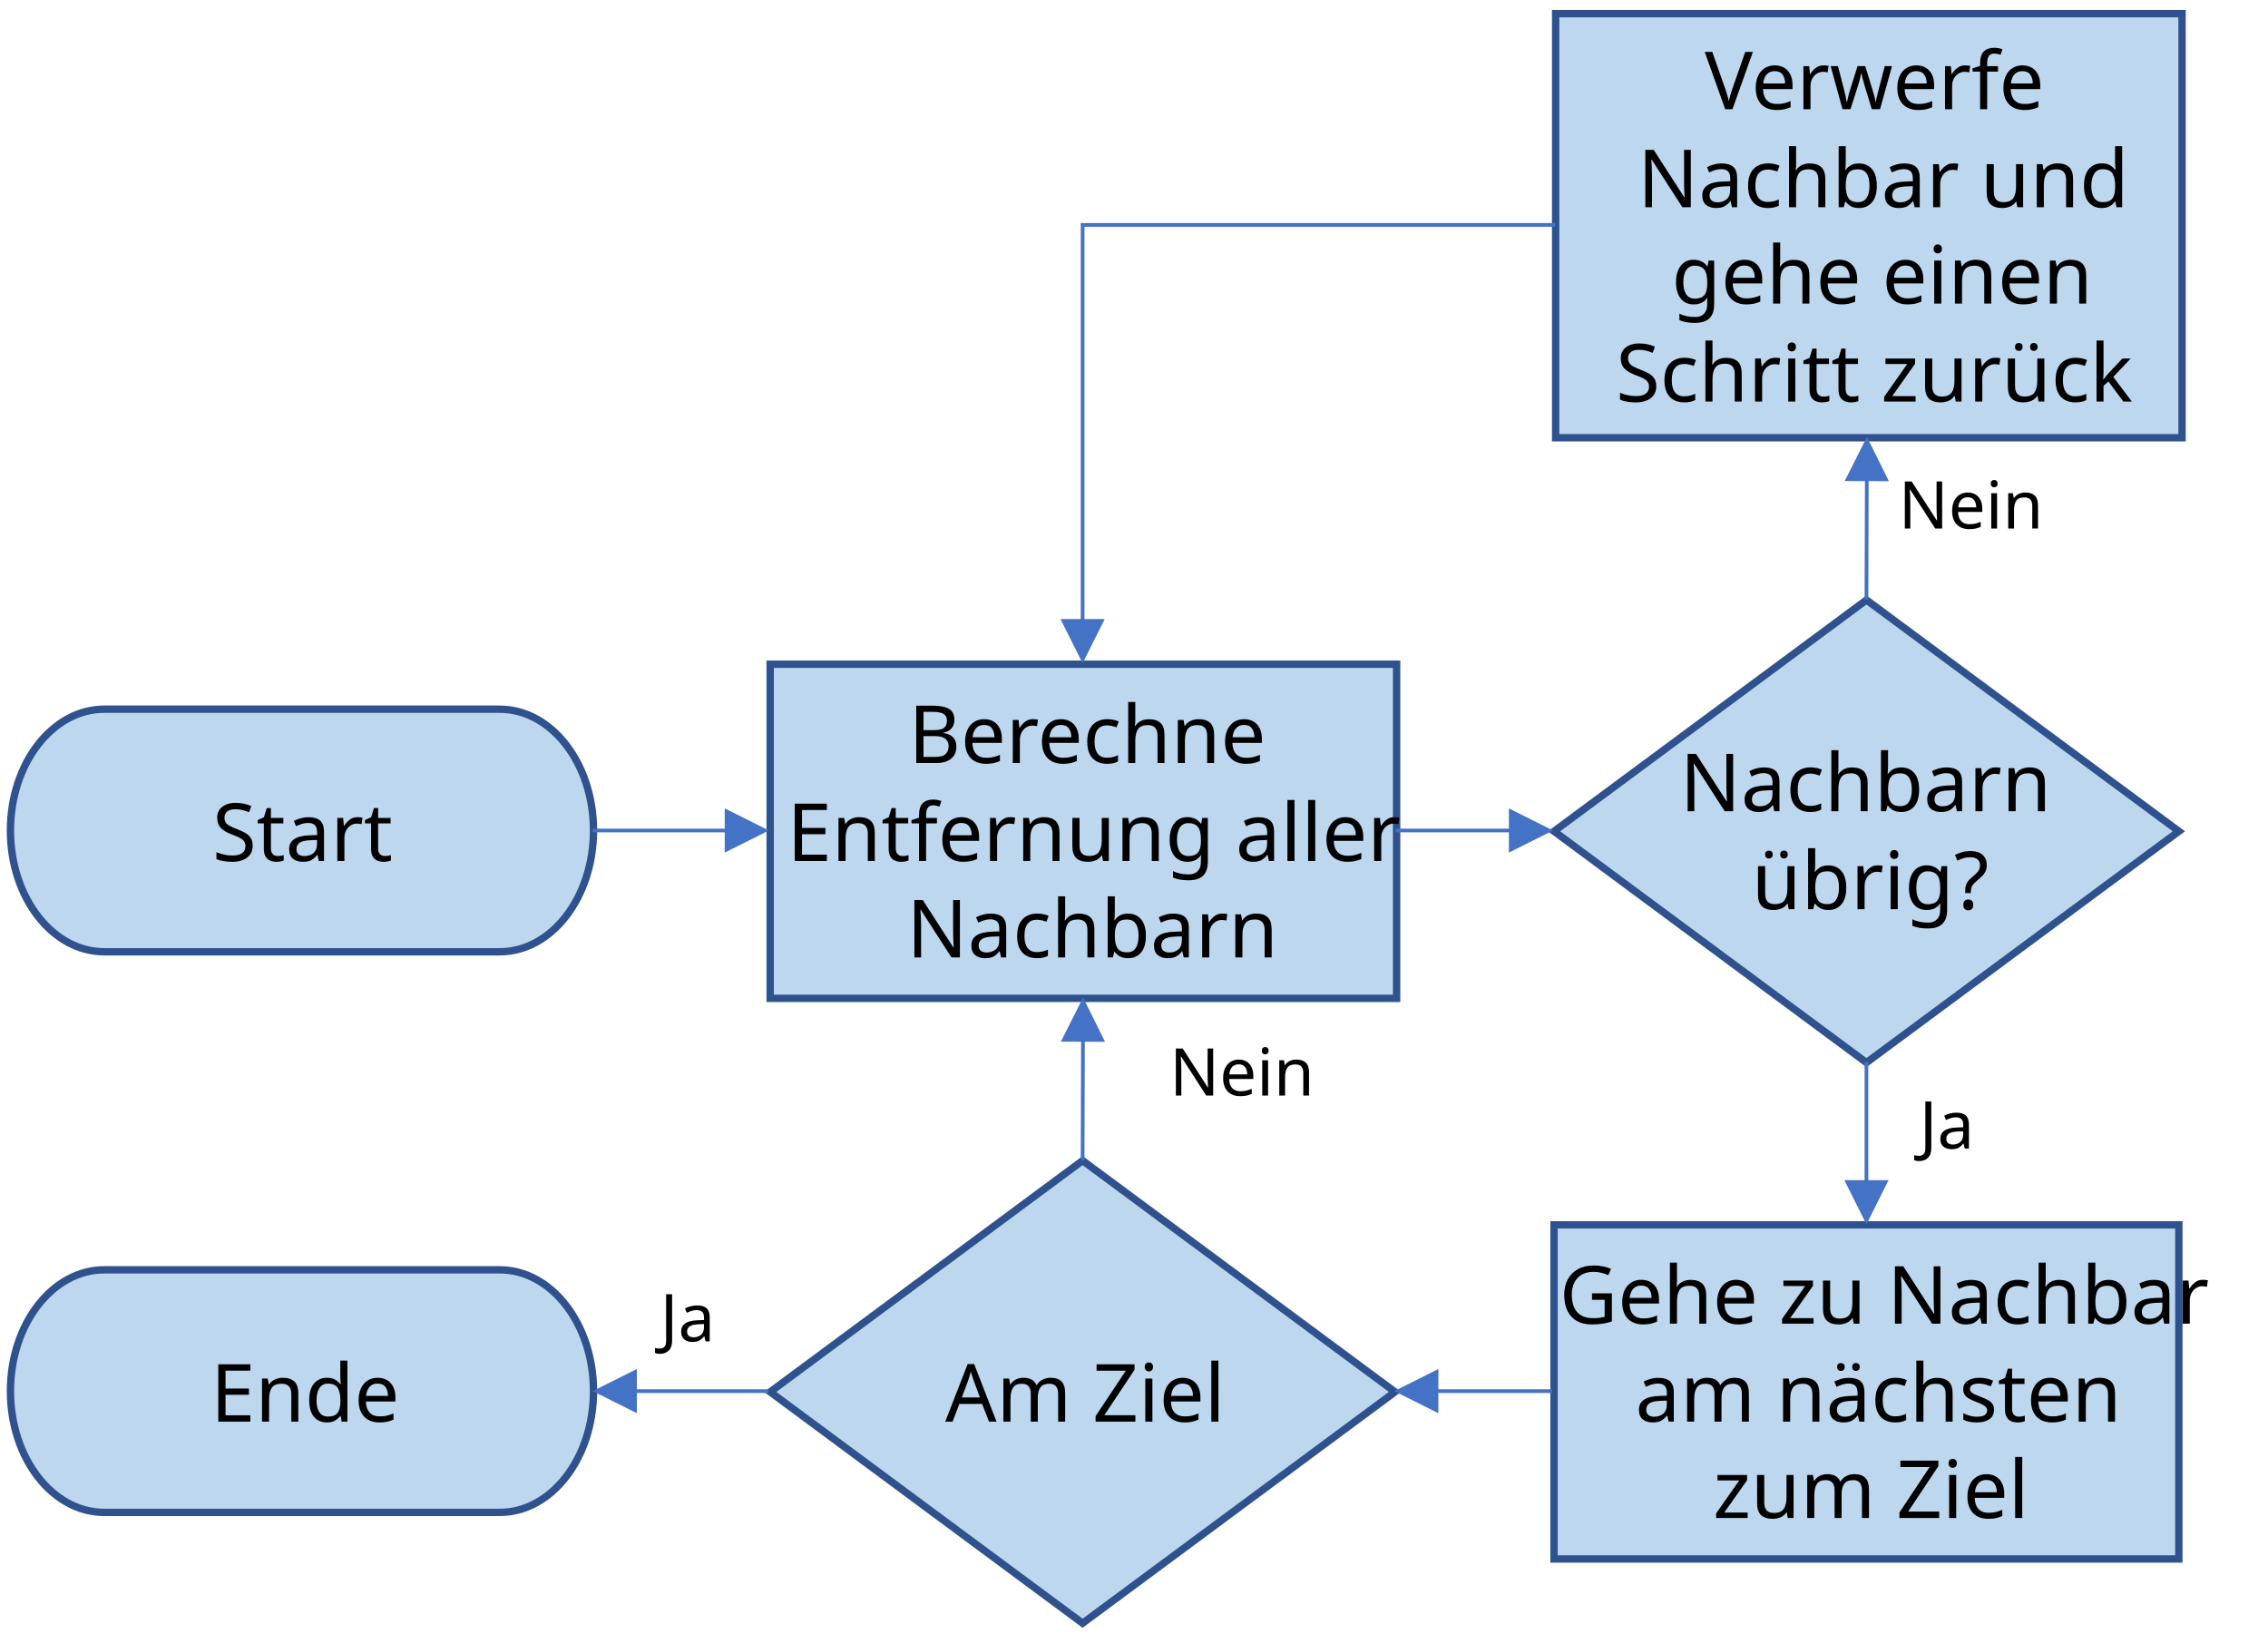
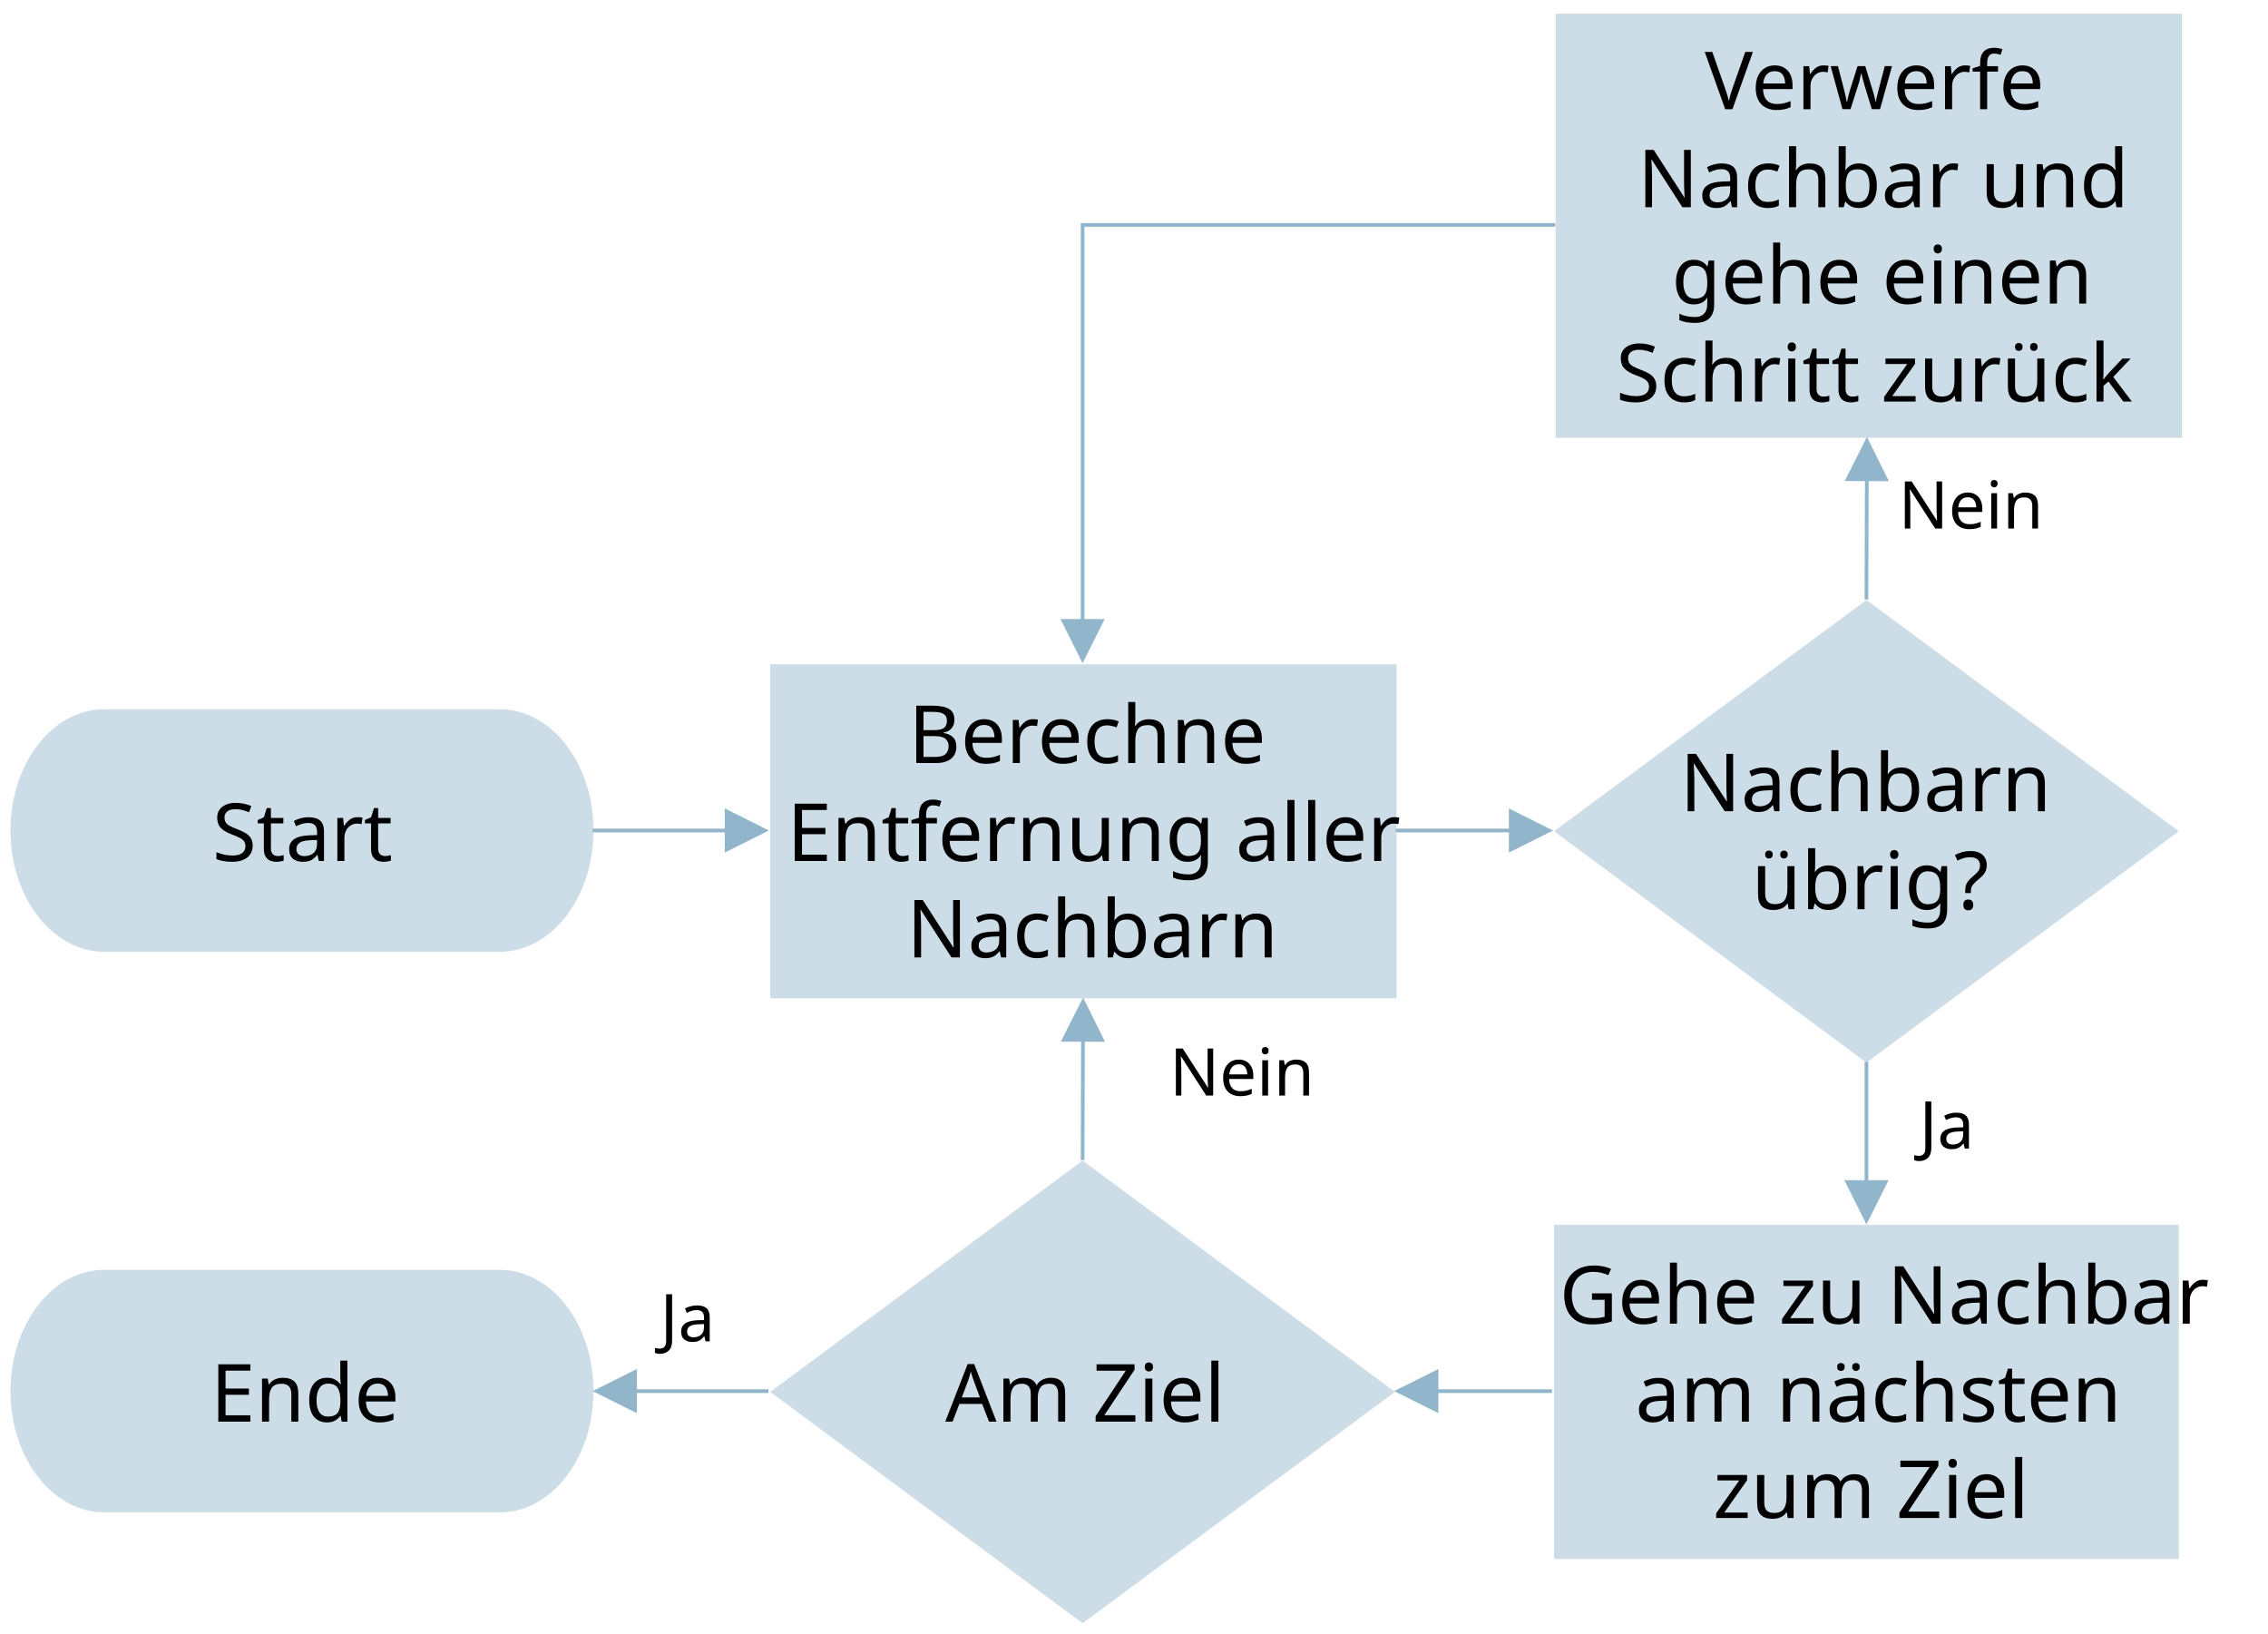
<svg xmlns="http://www.w3.org/2000/svg" width="1412" height="1017" xml:space="preserve" overflow="hidden">
  <g transform="translate(-238 -660)">
    <g>
-       <rect x="717.5" y="1073.5" width="390" height="208" stroke="#2F528F" stroke-width="4.583" stroke-linecap="butt" stroke-linejoin="miter" stroke-miterlimit="8" stroke-opacity="1" fill="#BDD7EE" fill-opacity="1" />
+       <rect x="717.5" y="1073.5" width="390" height="208" fill="#91B5CB" fill-opacity="0.45" />
      <text fill="#000000" fill-opacity="1" font-family="DIN Pro Regular,DIN Pro Regular_MSFontService,sans-serif" font-style="normal" font-variant="normal" font-weight="400" font-stretch="normal" font-size="50" text-anchor="start" direction="ltr" writing-mode="lr-tb" unicode-bidi="normal" text-decoration="none" transform="matrix(1 0 0 1 803.593 1135)">Berechne </text>
      <text fill="#000000" fill-opacity="1" font-family="DIN Pro Regular,DIN Pro Regular_MSFontService,sans-serif" font-style="normal" font-variant="normal" font-weight="400" font-stretch="normal" font-size="50" text-anchor="start" direction="ltr" writing-mode="lr-tb" unicode-bidi="normal" text-decoration="none" transform="matrix(1 0 0 1 727.968 1196)">Entfernung aller </text>
      <text fill="#000000" fill-opacity="1" font-family="DIN Pro Regular,DIN Pro Regular_MSFontService,sans-serif" font-style="normal" font-variant="normal" font-weight="400" font-stretch="normal" font-size="50" text-anchor="start" direction="ltr" writing-mode="lr-tb" unicode-bidi="normal" text-decoration="none" transform="matrix(1 0 0 1 802.447 1256)">Nachbarn</text>
-       <path d="M1205.5 1177.5 1400 1033.5 1594.5 1177.5 1400 1321.5Z" stroke="#2F528F" stroke-width="4.583" stroke-linecap="butt" stroke-linejoin="miter" stroke-miterlimit="8" stroke-opacity="1" fill="#BDD7EE" fill-rule="evenodd" fill-opacity="1" />
+       <path d="M1205.5 1177.5 1400 1033.5 1594.5 1177.5 1400 1321.5Z" fill-rule="evenodd" fill="#91B5CB" fill-opacity="0.45" />
      <text fill="#000000" fill-opacity="1" font-family="DIN Pro Regular,DIN Pro Regular_MSFontService,sans-serif" font-style="normal" font-variant="normal" font-weight="400" font-stretch="normal" font-size="50" text-anchor="start" direction="ltr" writing-mode="lr-tb" unicode-bidi="normal" text-decoration="none" transform="matrix(1 0 0 1 1283.85 1165)">Nachbarn </text>
      <text fill="#000000" fill-opacity="1" font-family="DIN Pro Regular,DIN Pro Regular_MSFontService,sans-serif" font-style="normal" font-variant="normal" font-weight="400" font-stretch="normal" font-size="50" text-anchor="start" direction="ltr" writing-mode="lr-tb" unicode-bidi="normal" text-decoration="none" transform="matrix(1 0 0 1 1328.54 1226)">übrig?</text>
-       <rect x="1205.5" y="1422.5" width="389" height="208" stroke="#2F528F" stroke-width="4.583" stroke-linecap="butt" stroke-linejoin="miter" stroke-miterlimit="8" stroke-opacity="1" fill="#BDD7EE" fill-opacity="1" />
+       <rect x="1205.5" y="1422.5" width="389" height="208" fill="#91B5CB" fill-opacity="0.45" />
      <text fill="#000000" fill-opacity="1" font-family="DIN Pro Regular,DIN Pro Regular_MSFontService,sans-serif" font-style="normal" font-variant="normal" font-weight="400" font-stretch="normal" font-size="50" text-anchor="start" direction="ltr" writing-mode="lr-tb" unicode-bidi="normal" text-decoration="none" transform="matrix(1 0 0 1 1208.8 1484)">Gehe zu Nachbar </text>
      <text fill="#000000" fill-opacity="1" font-family="DIN Pro Regular,DIN Pro Regular_MSFontService,sans-serif" font-style="normal" font-variant="normal" font-weight="400" font-stretch="normal" font-size="50" text-anchor="start" direction="ltr" writing-mode="lr-tb" unicode-bidi="normal" text-decoration="none" transform="matrix(1 0 0 1 1256.06 1545)">am nächsten </text>
      <text fill="#000000" fill-opacity="1" font-family="DIN Pro Regular,DIN Pro Regular_MSFontService,sans-serif" font-style="normal" font-variant="normal" font-weight="400" font-stretch="normal" font-size="50" text-anchor="start" direction="ltr" writing-mode="lr-tb" unicode-bidi="normal" text-decoration="none" transform="matrix(1 0 0 1 1304.48 1605)">zum Ziel</text>
-       <path d="M717.5 1526.5 912 1382.5 1106.5 1526.5 912 1670.5Z" stroke="#2F528F" stroke-width="4.583" stroke-linecap="butt" stroke-linejoin="miter" stroke-miterlimit="8" stroke-opacity="1" fill="#BDD7EE" fill-rule="evenodd" fill-opacity="1" />
+       <path d="M717.5 1526.5 912 1382.5 1106.5 1526.5 912 1670.5Z" fill-rule="evenodd" fill="#91B5CB" fill-opacity="0.45" />
      <text fill="#000000" fill-opacity="1" font-family="DIN Pro Regular,DIN Pro Regular_MSFontService,sans-serif" font-style="normal" font-variant="normal" font-weight="400" font-stretch="normal" font-size="50" text-anchor="start" direction="ltr" writing-mode="lr-tb" unicode-bidi="normal" text-decoration="none" transform="matrix(1 0 0 1 826.493 1545)">Am Ziel</text>
-       <rect x="1206.5" y="668.5" width="390" height="264" stroke="#2F528F" stroke-width="4.583" stroke-linecap="butt" stroke-linejoin="miter" stroke-miterlimit="8" stroke-opacity="1" fill="#BDD7EE" fill-opacity="1" />
+       <rect x="1206.5" y="668.5" width="390" height="264" fill="#91B5CB" fill-opacity="0.45" />
      <text fill="#000000" fill-opacity="1" font-family="DIN Pro Regular,DIN Pro Regular_MSFontService,sans-serif" font-style="normal" font-variant="normal" font-weight="400" font-stretch="normal" font-size="50" text-anchor="start" direction="ltr" writing-mode="lr-tb" unicode-bidi="normal" text-decoration="none" transform="matrix(1 0 0 1 1299.32 728)">Verwerfe </text>
      <text fill="#000000" fill-opacity="1" font-family="DIN Pro Regular,DIN Pro Regular_MSFontService,sans-serif" font-style="normal" font-variant="normal" font-weight="400" font-stretch="normal" font-size="50" text-anchor="start" direction="ltr" writing-mode="lr-tb" unicode-bidi="normal" text-decoration="none" transform="matrix(1 0 0 1 1257.5 789)">Nachbar und </text>
      <text fill="#000000" fill-opacity="1" font-family="DIN Pro Regular,DIN Pro Regular_MSFontService,sans-serif" font-style="normal" font-variant="normal" font-weight="400" font-stretch="normal" font-size="50" text-anchor="start" direction="ltr" writing-mode="lr-tb" unicode-bidi="normal" text-decoration="none" transform="matrix(1 0 0 1 1278.7 849)">gehe einen </text>
      <text fill="#000000" fill-opacity="1" font-family="DIN Pro Regular,DIN Pro Regular_MSFontService,sans-serif" font-style="normal" font-variant="normal" font-weight="400" font-stretch="normal" font-size="50" text-anchor="start" direction="ltr" writing-mode="lr-tb" unicode-bidi="normal" text-decoration="none" transform="matrix(1 0 0 1 1244.05 910)">Schritt zurück</text>
-       <path d="M302.899 1101.5 549.101 1101.5C581.354 1101.5 607.5 1135.3 607.5 1177 607.5 1218.7 581.354 1252.5 549.101 1252.5L302.899 1252.5C270.646 1252.5 244.5 1218.7 244.5 1177 244.5 1135.3 270.646 1101.5 302.899 1101.5Z" stroke="#2F528F" stroke-width="4.583" stroke-linecap="butt" stroke-linejoin="miter" stroke-miterlimit="8" stroke-opacity="1" fill="#BDD7EE" fill-rule="evenodd" fill-opacity="1" />
+       <path d="M302.899 1101.5 549.101 1101.5C581.354 1101.5 607.5 1135.3 607.5 1177 607.5 1218.7 581.354 1252.5 549.101 1252.5L302.899 1252.5C270.646 1252.5 244.5 1218.7 244.5 1177 244.5 1135.3 270.646 1101.5 302.899 1101.5Z" fill-rule="evenodd" fill="#91B5CB" fill-opacity="0.45" />
      <text fill="#000000" fill-opacity="1" font-family="DIN Pro Regular,DIN Pro Regular_MSFontService,sans-serif" font-style="normal" font-variant="normal" font-weight="400" font-stretch="normal" font-size="50" text-anchor="start" direction="ltr" writing-mode="lr-tb" unicode-bidi="normal" text-decoration="none" transform="matrix(1 0 0 1 370.215 1196)">Start</text>
-       <path d="M607 1175.85 693.781 1175.85 693.781 1178.15 607 1178.15ZM689.198 1163.25 716.698 1177 689.198 1190.75Z" fill="#4472C4" fill-rule="nonzero" fill-opacity="1" />
-       <path d="M1107 1175.85 1181.98 1175.85 1181.98 1178.15 1107 1178.15ZM1177.4 1163.25 1204.9 1177 1177.4 1190.75Z" fill="#4472C4" fill-rule="nonzero" fill-opacity="1" />
-       <path d="M302.899 1450.5 549.101 1450.5C581.354 1450.5 607.5 1484.3 607.5 1526 607.5 1567.7 581.354 1601.5 549.101 1601.5L302.899 1601.5C270.646 1601.5 244.5 1567.7 244.5 1526 244.5 1484.3 270.646 1450.5 302.899 1450.5Z" stroke="#2F528F" stroke-width="4.583" stroke-linecap="butt" stroke-linejoin="miter" stroke-miterlimit="8" stroke-opacity="1" fill="#BDD7EE" fill-rule="evenodd" fill-opacity="1" />
+       <path d="M607 1175.85 693.781 1175.85 693.781 1178.15 607 1178.15ZM689.198 1163.25 716.698 1177 689.198 1190.75Z" fill-rule="nonzero" fill="#91B5CB" />
+       <path d="M1107 1175.85 1181.98 1175.85 1181.98 1178.15 1107 1178.15ZM1177.4 1163.25 1204.9 1177 1177.4 1190.75Z" fill-rule="nonzero" fill="#91B5CB" />
+       <path d="M302.899 1450.5 549.101 1450.5C581.354 1450.5 607.5 1484.3 607.5 1526 607.5 1567.7 581.354 1601.5 549.101 1601.5L302.899 1601.5C270.646 1601.5 244.5 1567.7 244.5 1526 244.5 1484.3 270.646 1450.5 302.899 1450.5Z" fill-rule="evenodd" fill="#91B5CB" fill-opacity="0.45" />
      <text fill="#000000" fill-opacity="1" font-family="DIN Pro Regular,DIN Pro Regular_MSFontService,sans-serif" font-style="normal" font-variant="normal" font-weight="400" font-stretch="normal" font-size="50" text-anchor="start" direction="ltr" writing-mode="lr-tb" unicode-bidi="normal" text-decoration="none" transform="matrix(1 0 0 1 369.069 1545)">Ende</text>
-       <path d="M716.395 1527.15 629.917 1527.15 629.917 1524.85 716.395 1524.85ZM634.5 1539.75 607 1526 634.5 1512.25Z" fill="#4472C4" fill-rule="nonzero" fill-opacity="1" />
-       <path d="M4.21084e-06-1.146 75.288-1.146 75.288 1.146-4.21084e-06 1.146ZM70.704-13.75 98.204 0 70.704 13.75Z" fill="#4472C4" fill-rule="nonzero" fill-opacity="1" transform="matrix(-1 0 0 1 1204.2 1526)" />
-       <path d="M1401.15 1321 1401.15 1399.27 1398.85 1399.27 1398.85 1321ZM1413.75 1394.69 1400 1422.19 1386.25 1394.69Z" fill="#4472C4" fill-rule="nonzero" fill-opacity="1" />
+       <path d="M716.395 1527.15 629.917 1527.15 629.917 1524.85 716.395 1524.85ZM634.5 1539.75 607 1526 634.5 1512.25Z" fill-rule="nonzero" fill="#91B5CB" />
+       <path d="M4.21084e-06-1.146 75.288-1.146 75.288 1.146-4.21084e-06 1.146ZM70.704-13.75 98.204 0 70.704 13.75Z" fill-rule="nonzero" transform="matrix(-1 0 0 1 1204.2 1526)" fill="#91B5CB" />
+       <path d="M1401.15 1321 1401.15 1399.27 1398.85 1399.27 1398.85 1321ZM1413.75 1394.69 1400 1422.19 1386.25 1394.69Z" fill-rule="nonzero" fill="#91B5CB" />
      <text fill="#000000" fill-opacity="1" font-family="DIN Pro Regular,DIN Pro Regular_MSFontService,sans-serif" font-style="normal" font-variant="normal" font-weight="400" font-stretch="normal" font-size="41" text-anchor="start" direction="ltr" writing-mode="lr-tb" unicode-bidi="normal" text-decoration="none" transform="matrix(1 0 0 1 1432.92 1375)">Ja</text>
      <text fill="#000000" fill-opacity="1" font-family="DIN Pro Regular,DIN Pro Regular_MSFontService,sans-serif" font-style="normal" font-variant="normal" font-weight="400" font-stretch="normal" font-size="41" text-anchor="start" direction="ltr" writing-mode="lr-tb" unicode-bidi="normal" text-decoration="none" transform="matrix(1 0 0 1 1419.93 989)">Nein</text>
      <text fill="#000000" fill-opacity="1" font-family="DIN Pro Regular,DIN Pro Regular_MSFontService,sans-serif" font-style="normal" font-variant="normal" font-weight="400" font-stretch="normal" font-size="41" text-anchor="start" direction="ltr" writing-mode="lr-tb" unicode-bidi="normal" text-decoration="none" transform="matrix(1 0 0 1 648.966 1495)">Ja</text>
      <text fill="#000000" fill-opacity="1" font-family="DIN Pro Regular,DIN Pro Regular_MSFontService,sans-serif" font-style="normal" font-variant="normal" font-weight="400" font-stretch="normal" font-size="41" text-anchor="start" direction="ltr" writing-mode="lr-tb" unicode-bidi="normal" text-decoration="none" transform="matrix(1 0 0 1 966.088 1342)">Nein</text>
-       <path d="M1.146-0.003 1.38 78.27-0.912 78.277-1.146 0.003ZM13.97 73.649 0.303 101.19-13.529 73.731Z" fill="#4472C4" fill-rule="nonzero" fill-opacity="1" transform="matrix(1 0 0 -1 912 1382.19)" />
-       <path d="M1.146-0.003 1.38 78.27-0.912 78.277-1.146 0.003ZM13.97 73.649 0.303 101.19-13.529 73.731Z" fill="#4472C4" fill-rule="nonzero" fill-opacity="1" transform="matrix(1 0 0 -1 1400 1033.19)" />
-       <path d="M0-1.146 295.393-1.146 295.393 249.978 293.101 249.978 293.101 0 294.247 1.146 0 1.146ZM307.997 245.395 294.247 272.895 280.497 245.395Z" fill="#4472C4" fill-rule="nonzero" fill-opacity="1" transform="matrix(-1 1.22465e-16 1.22465e-16 1 1206.25 800)" />
+       <path d="M1.146-0.003 1.38 78.27-0.912 78.277-1.146 0.003ZM13.97 73.649 0.303 101.19-13.529 73.731Z" fill-rule="nonzero" transform="matrix(1 0 0 -1 912 1382.19)" fill="#91B5CB" />
+       <path d="M1.146-0.003 1.38 78.27-0.912 78.277-1.146 0.003ZM13.97 73.649 0.303 101.19-13.529 73.731Z" fill-rule="nonzero" transform="matrix(1 0 0 -1 1400 1033.19)" fill="#91B5CB" />
+       <path d="M0-1.146 295.393-1.146 295.393 249.978 293.101 249.978 293.101 0 294.247 1.146 0 1.146ZM307.997 245.395 294.247 272.895 280.497 245.395Z" fill-rule="nonzero" transform="matrix(-1 1.22465e-16 1.22465e-16 1 1206.25 800)" fill="#91B5CB" />
    </g>
  </g>
</svg>
